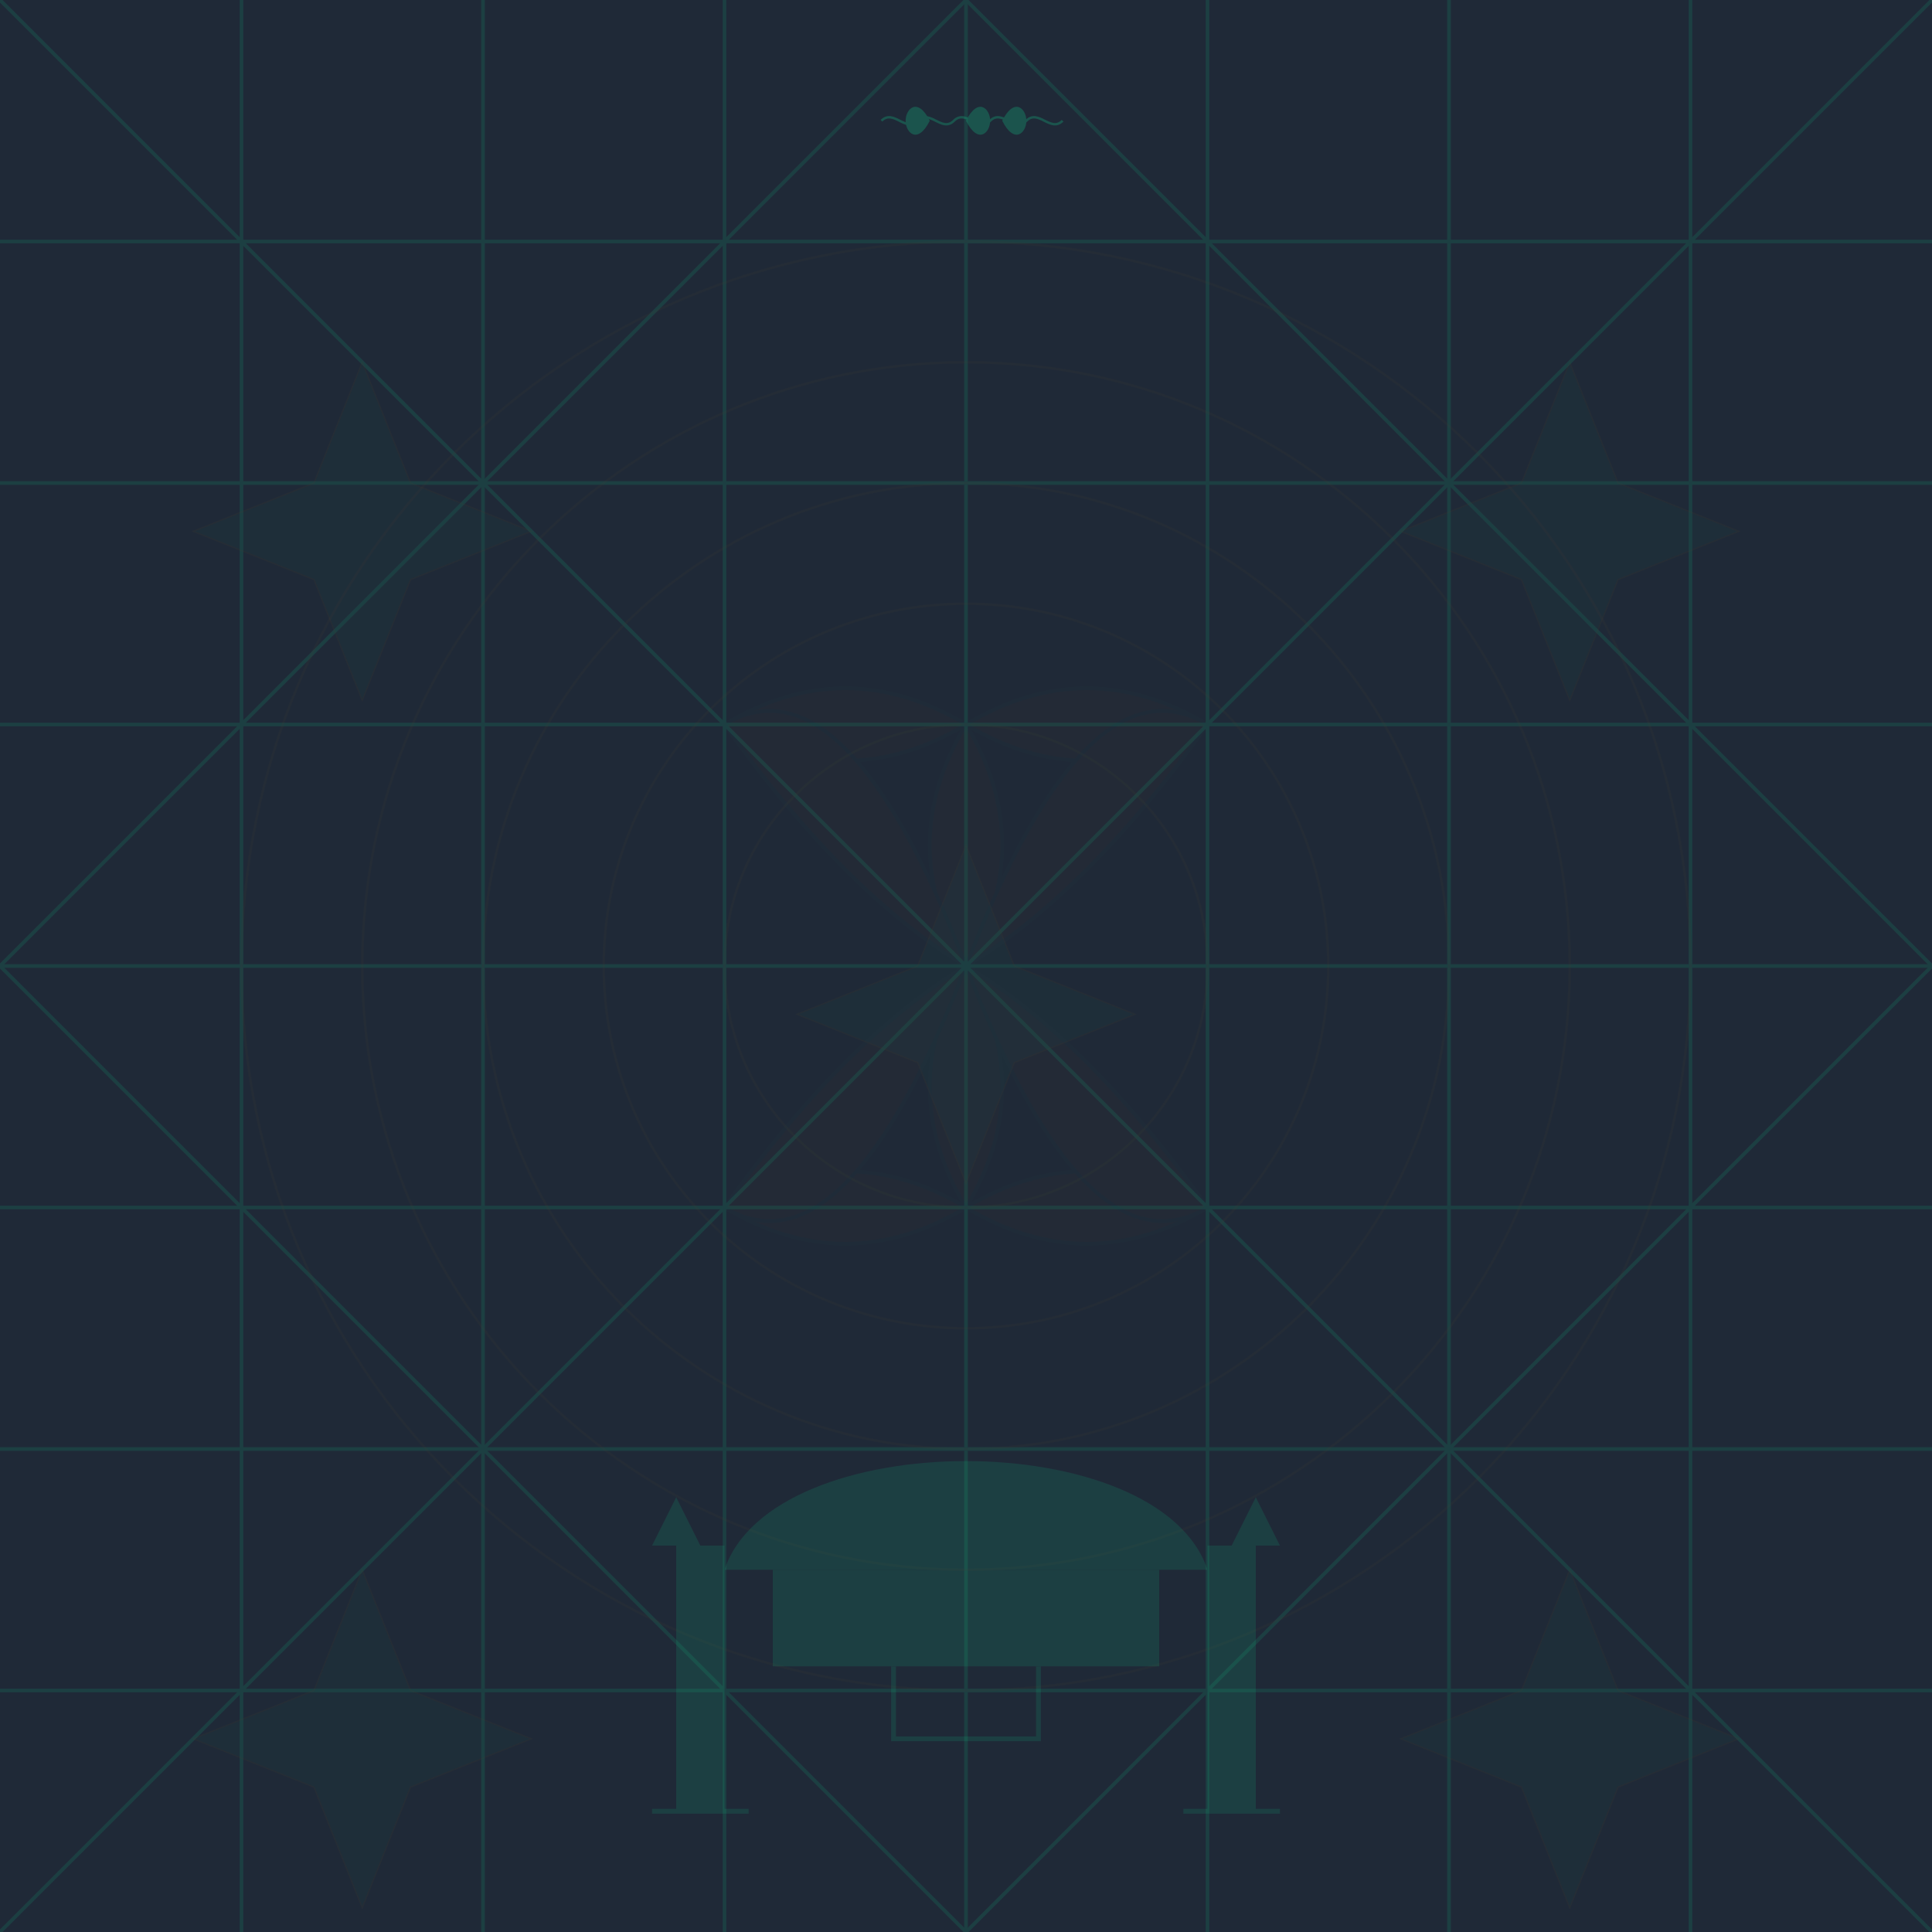
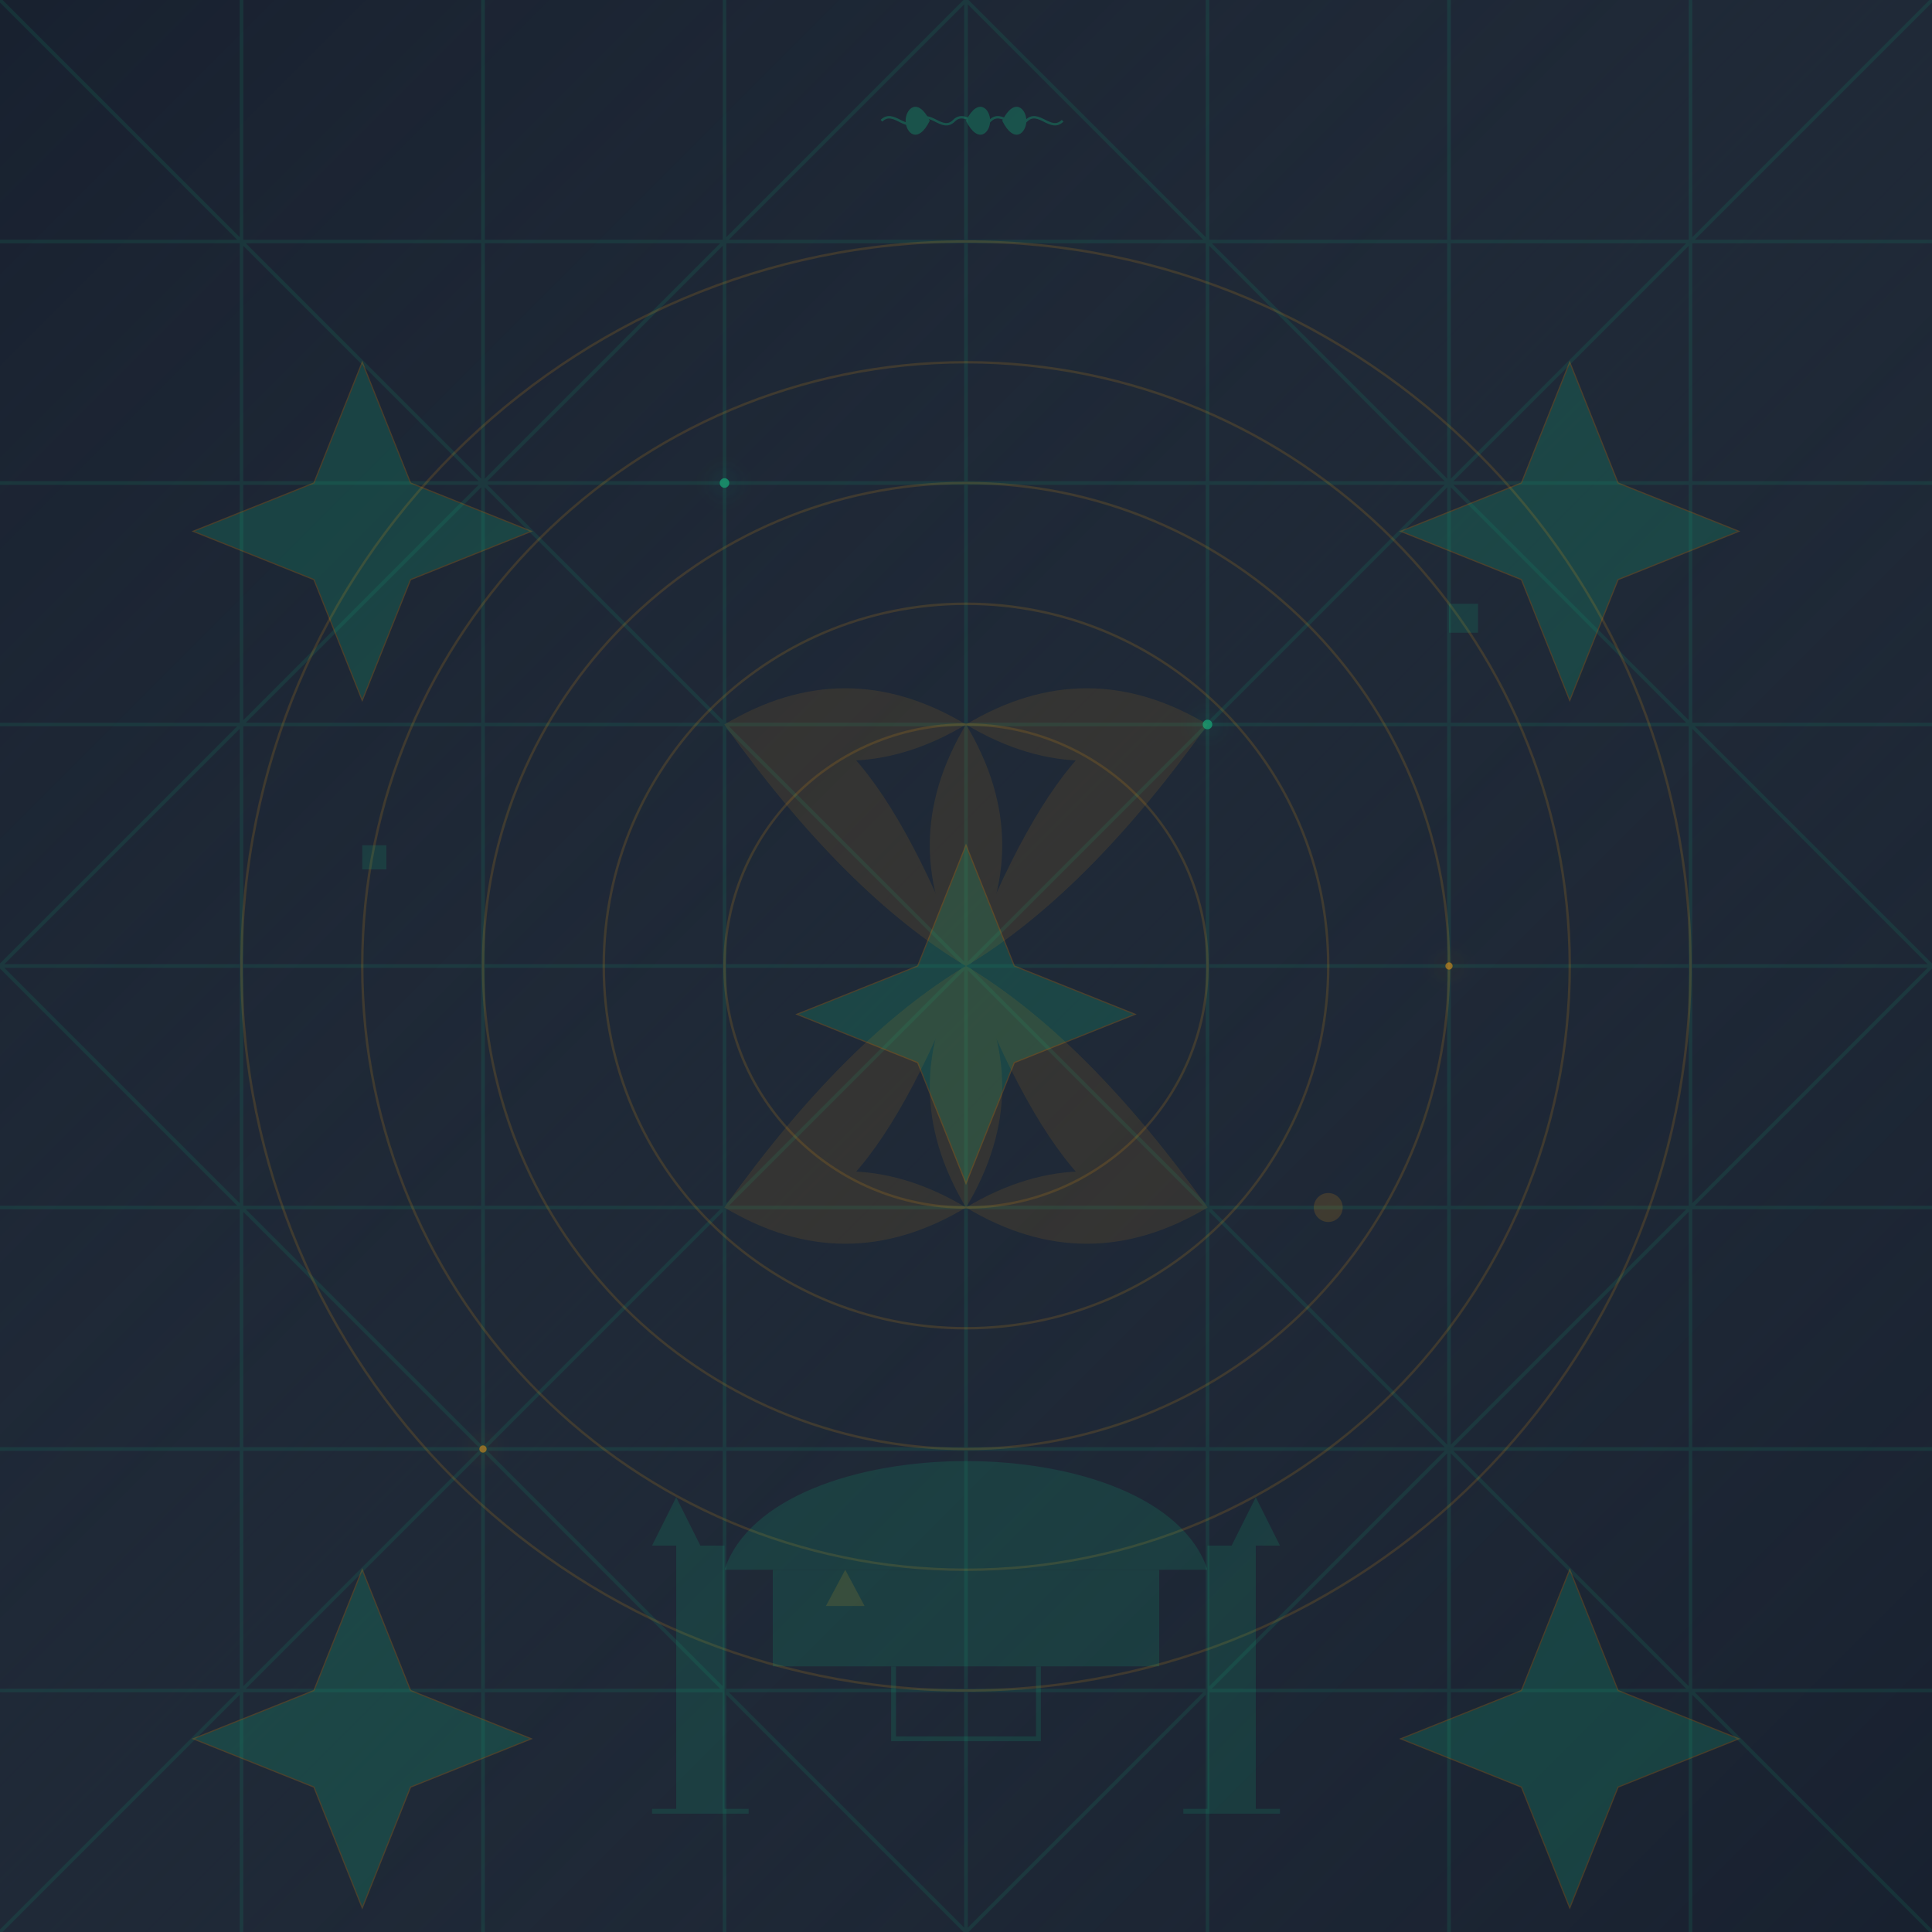
<svg xmlns="http://www.w3.org/2000/svg" viewBox="0 0 800 800">
  <rect width="800" height="800" fill="#1f2937" />
-   <g fill="none" stroke="#10b981" stroke-width="1.5" opacity="0.15">
+   <defs>
+     <linearGradient id="bg-gradient" x1="0%" y1="0%" x2="100%" y2="100%">
+       <stop offset="0%" stop-color="#111827" stop-opacity="0.5" />
+       <stop offset="50%" stop-color="#1f2937" stop-opacity="0.0" />
+       <stop offset="100%" stop-color="#111827" stop-opacity="0.5" />
+     </linearGradient>
+     <path id="circle-path" d="M400,400 m-200,0 a200,200 0 1,0 400,0 a200,200 0 1,0 -400,0" />
+     <filter id="glow" x="-20%" y="-20%" width="140%" height="140%">
+       <feGaussianBlur stdDeviation="5" result="blur" />
+       <feComposite in="SourceGraphic" in2="blur" operator="over" />
+     </filter>
+   </defs>
+   <rect width="800" height="800" fill="url(#bg-gradient)" />
+   <g fill="none" stroke="#10b981" stroke-width="1.5" opacity="0.12">
    <g>
      <path d="M0,100 L800,100" />
      <path d="M0,200 L800,200" />
      <path d="M0,300 L800,300" />
      <path d="M0,400 L800,400" />
      <path d="M0,500 L800,500" />
      <path d="M0,600 L800,600" />
      <path d="M0,700 L800,700" />
      <path d="M100,0 L100,800" />
      <path d="M200,0 L200,800" />
      <path d="M300,0 L300,800" />
      <path d="M400,0 L400,800" />
      <path d="M500,0 L500,800" />
      <path d="M600,0 L600,800" />
      <path d="M700,0 L700,800" />
    </g>
    <g>
      <path d="M0,0 L800,800" />
      <path d="M0,800 L800,0" />
      <path d="M0,400 L400,0" />
      <path d="M400,0 L800,400" />
      <path d="M800,400 L400,800" />
      <path d="M400,800 L0,400" />
    </g>
+   </g>
+   <g>
    <g fill="#10b981" opacity="0.2" stroke="#f59e0b" stroke-width="0.5">
-       <path d="M400,350 L420,400 L470,420 L420,440 L400,490 L380,440 L330,420 L380,400 Z" />
-       <path d="M150,150 L170,200 L220,220 L170,240 L150,290 L130,240 L80,220 L130,200 Z" />
-       <path d="M650,150 L670,200 L720,220 L670,240 L650,290 L630,240 L580,220 L630,200 Z" />
-       <path d="M150,650 L170,700 L220,720 L170,740 L150,790 L130,740 L80,720 L130,700 Z" />
-       <path d="M650,650 L670,700 L720,720 L670,740 L650,790 L630,740 L580,720 L630,700 Z" />
+       <path d="M400,350 L420,400 L470,420 L420,440 L400,490 L380,440 L330,420 L380,400 Z">
+         <animate attributeName="opacity" values="0.2;0.3;0.2" dur="8s" repeatCount="indefinite" />
+       </path>
+       <path d="M150,150 L170,200 L220,220 L170,240 L150,290 L130,240 L80,220 L130,200 Z">
+         <animate attributeName="opacity" values="0.2;0.3;0.2" dur="6s" begin="1s" repeatCount="indefinite" />
+       </path>
+       <path d="M650,150 L670,200 L720,220 L670,240 L650,290 L630,240 L580,220 L630,200 Z">
+         <animate attributeName="opacity" values="0.2;0.3;0.2" dur="6s" begin="2s" repeatCount="indefinite" />
+       </path>
+       <path d="M150,650 L170,700 L220,720 L170,740 L150,790 L130,740 L80,720 L130,700 Z">
+         <animate attributeName="opacity" values="0.2;0.3;0.2" dur="6s" begin="3s" repeatCount="indefinite" />
+       </path>
+       <path d="M650,650 L670,700 L720,720 L670,740 L650,790 L630,740 L580,720 L630,700 Z">
+         <animate attributeName="opacity" values="0.2;0.3;0.2" dur="6s" begin="4s" repeatCount="indefinite" />
+       </path>
    </g>
    <g fill="none" stroke="#f59e0b" stroke-width="1" opacity="0.15">
-       <circle cx="400" cy="400" r="100" />
-       <circle cx="400" cy="400" r="150" />
-       <circle cx="400" cy="400" r="200" />
-       <circle cx="400" cy="400" r="250" />
-       <circle cx="400" cy="400" r="300" />
+       <circle cx="400" cy="400" r="100">
+         <animate attributeName="r" values="100;105;100" dur="5s" repeatCount="indefinite" />
+         <animate attributeName="opacity" values="0.15;0.2;0.15" dur="5s" repeatCount="indefinite" />
+       </circle>
+       <circle cx="400" cy="400" r="150">
+         <animate attributeName="r" values="150;155;150" dur="7s" repeatCount="indefinite" />
+         <animate attributeName="opacity" values="0.15;0.1;0.15" dur="7s" repeatCount="indefinite" />
+       </circle>
+       <circle cx="400" cy="400" r="200">
+         <animate attributeName="r" values="200;205;200" dur="9s" repeatCount="indefinite" />
+       </circle>
+       <circle cx="400" cy="400" r="250">
+         <animate attributeName="r" values="250;260;250" dur="15s" repeatCount="indefinite" />
+         <animate attributeName="opacity" values="0.15;0.07;0.15" dur="15s" repeatCount="indefinite" />
+       </circle>
+       <circle cx="400" cy="400" r="300">
+         <animate attributeName="r" values="300;310;300" dur="20s" repeatCount="indefinite" />
+       </circle>
    </g>
    <g fill="#f59e0b" opacity="0.1">
-       <path d="M400,300 Q430,350 400,400 Q370,350 400,300 Z" />
-       <path d="M400,300 Q450,330 500,300 Q450,270 400,300 Z" />
-       <path d="M500,300 Q450,330 400,400 Q450,370 500,300 Z" />
-       <path d="M500,300 Q450,270 400,400 Q450,370 500,300 Z" />
-       <path d="M400,300 Q350,330 300,300 Q350,270 400,300 Z" />
-       <path d="M300,300 Q350,330 400,400 Q350,370 300,300 Z" />
-       <path d="M300,300 Q350,270 400,400 Q350,370 300,300 Z" />
-       <path d="M400,500 Q430,450 400,400 Q370,450 400,500 Z" />
-       <path d="M400,500 Q450,470 500,500 Q450,530 400,500 Z" />
-       <path d="M500,500 Q450,470 400,400 Q450,430 500,500 Z" />
-       <path d="M500,500 Q450,530 400,400 Q450,430 500,500 Z" />
-       <path d="M400,500 Q350,470 300,500 Q350,530 400,500 Z" />
-       <path d="M300,500 Q350,470 400,400 Q350,430 300,500 Z" />
-       <path d="M300,500 Q350,530 400,400 Q350,430 300,500 Z" />
+       <g>
+         <animate attributeName="transform" attributeType="XML" type="rotate" from="0 400 400" to="360 400 400" dur="60s" repeatCount="indefinite" />
+         <path d="M400,300 Q430,350 400,400 Q370,350 400,300 Z" />
+         <path d="M400,300 Q450,330 500,300 Q450,270 400,300 Z" />
+         <path d="M500,300 Q450,330 400,400 Q450,370 500,300 Z" />
+         <path d="M500,300 Q450,270 400,400 Q450,370 500,300 Z" />
+         <path d="M400,300 Q350,330 300,300 Q350,270 400,300 Z" />
+         <path d="M300,300 Q350,330 400,400 Q350,370 300,300 Z" />
+         <path d="M300,300 Q350,270 400,400 Q350,370 300,300 Z" />
+         <path d="M400,500 Q430,450 400,400 Q370,450 400,500 Z" />
+         <path d="M400,500 Q450,470 500,500 Q450,530 400,500 Z" />
+         <path d="M500,500 Q450,470 400,400 Q450,430 500,500 Z" />
+         <path d="M500,500 Q450,530 400,400 Q450,430 500,500 Z" />
+         <path d="M400,500 Q350,470 300,500 Q350,530 400,500 Z" />
+         <path d="M300,500 Q350,470 400,400 Q350,430 300,500 Z" />
+         <path d="M300,500 Q350,530 400,400 Q350,430 300,500 Z" />
+       </g>
+     </g>
+     <g opacity="0.15">
+       <rect x="150" y="350" width="10" height="10" fill="#10b981">
+         <animateTransform attributeName="transform" attributeType="XML" type="translate" values="0,0; 5,10; 0,0" dur="20s" repeatCount="indefinite" />
+       </rect>
+       <rect x="600" y="250" width="12" height="12" fill="#10b981">
+         <animateTransform attributeName="transform" attributeType="XML" type="translate" values="0,0; -8,12; 0,0" dur="25s" repeatCount="indefinite" />
+       </rect>
+       <polygon points="350,650 358,665 342,665" fill="#f59e0b">
+         <animateTransform attributeName="transform" attributeType="XML" type="translate" values="0,0; 10,-5; 0,0" dur="18s" repeatCount="indefinite" />
+       </polygon>
+       <circle cx="550" cy="500" r="6" fill="#f59e0b">
+         <animateTransform attributeName="transform" attributeType="XML" type="translate" values="0,0; -15,-5; 0,0" dur="15s" repeatCount="indefinite" />
+       </circle>
    </g>
  </g>
  <g fill="#f59e0b" opacity="0.5">
-     <path d="M750,50 A20,20 0 0,1 750,90 A15,15 0 0,0 750,50 Z" />
-     <path d="M50,750 A20,20 0 0,1 50,790 A15,15 0 0,0 50,750 Z" />
+     <path d="M750,50 A20,20 0 0,1 750,90 A15,15 0 0,0 750,50 Z">
+       <animate attributeName="opacity" values="0.5;0.7;0.5" dur="4s" repeatCount="indefinite" />
+     </path>
+     <path d="M50,750 A20,20 0 0,1 50,790 A15,15 0 0,0 50,750 Z">
+       <animate attributeName="opacity" values="0.5;0.7;0.5" dur="4s" begin="2s" repeatCount="indefinite" />
+     </path>
  </g>
  <g transform="translate(400, 50) scale(0.5)" opacity="0.3" fill="#10b981">
    <path d="M0,0 C10,-20 20,-10 20,0 S10,20 0,0 Z M30,0 C40,-20 50,-10 50,0 S40,20 30,0 Z M-30,0 C-40,-20 -50,-10 -50,0 S-40,20 -30,0 Z" />
-     <path d="M-70,0 C-60,-10 -50,10 -40,0 C-30,-10 -20,10 -10,0 C0,-10 10,10 20,0 C30,-10 40,10 50,0 C60,-10 70,10 80,0" stroke="#10b981" stroke-width="2" fill="none" />
+     <path d="M-70,0 C-60,-10 -50,10 -40,0 C-30,-10 -20,10 -10,0 C0,-10 10,10 20,0 C30,-10 40,10 50,0 C60,-10 70,10 80,0" stroke="#10b981" stroke-width="2" fill="none">
+       <animate attributeName="stroke-dasharray" values="0,500;500,0;0,500" dur="15s" repeatCount="indefinite" />
+     </path>
  </g>
  <g transform="translate(400, 650)" opacity="0.15">
-     <path d="M-100,0 L100,0 C80,-60 -80,-60 -100,0 Z" fill="#10b981" />
+     <path d="M-100,0 L100,0 C80,-60 -80,-60 -100,0 Z" fill="#10b981">
+       <animate attributeName="opacity" values="0.15;0.2;0.15" dur="10s" repeatCount="indefinite" />
+     </path>
    <rect x="-80" y="0" width="160" height="40" fill="#10b981" />
    <path d="M-30,40 L-30,70 L30,70 L30,40" fill="none" stroke="#10b981" stroke-width="2" />
    <path d="M-120,-10 L-120,100 L-100,100 L-100,-10" fill="#10b981" />
    <path d="M-130,100 L-90,100" stroke="#10b981" stroke-width="2" fill="none" />
    <path d="M-120,-30 L-110,-10 L-130,-10 Z" fill="#10b981" />
    <path d="M120,-10 L120,100 L100,100 L100,-10" fill="#10b981" />
    <path d="M130,100 L90,100" stroke="#10b981" stroke-width="2" fill="none" />
    <path d="M120,-30 L110,-10 L130,-10 Z" fill="#10b981" />
  </g>
+   <g filter="url(#glow)">
+     <circle cx="300" cy="200" r="2" fill="#10b981" opacity="0.6">
+       <animateMotion dur="30s" repeatCount="indefinite" path="M0,0 C50,100 150,-50 200,100 C250,250 -150,150 0,0" />
+     </circle>
+     <circle cx="500" cy="300" r="2" fill="#10b981" opacity="0.6">
+       <animateMotion dur="25s" repeatCount="indefinite" path="M0,0 C-100,50 100,150 -50,200 C-150,100 150,-100 0,0" />
+     </circle>
+     <circle cx="200" cy="600" r="1.5" fill="#f59e0b" opacity="0.5">
+       <animateMotion dur="40s" repeatCount="indefinite" path="M0,0 C120,-80 -80,120 0,180 C80,240 -120,-40 0,0" />
+     </circle>
+     <circle cx="600" cy="400" r="1.5" fill="#f59e0b" opacity="0.5">
+       <animateMotion dur="35s" repeatCount="indefinite" path="M0,0 C-90,60 90,-120 -30,-180 C-150,-240 150,50 0,0" />
+     </circle>
+   </g>
</svg>
